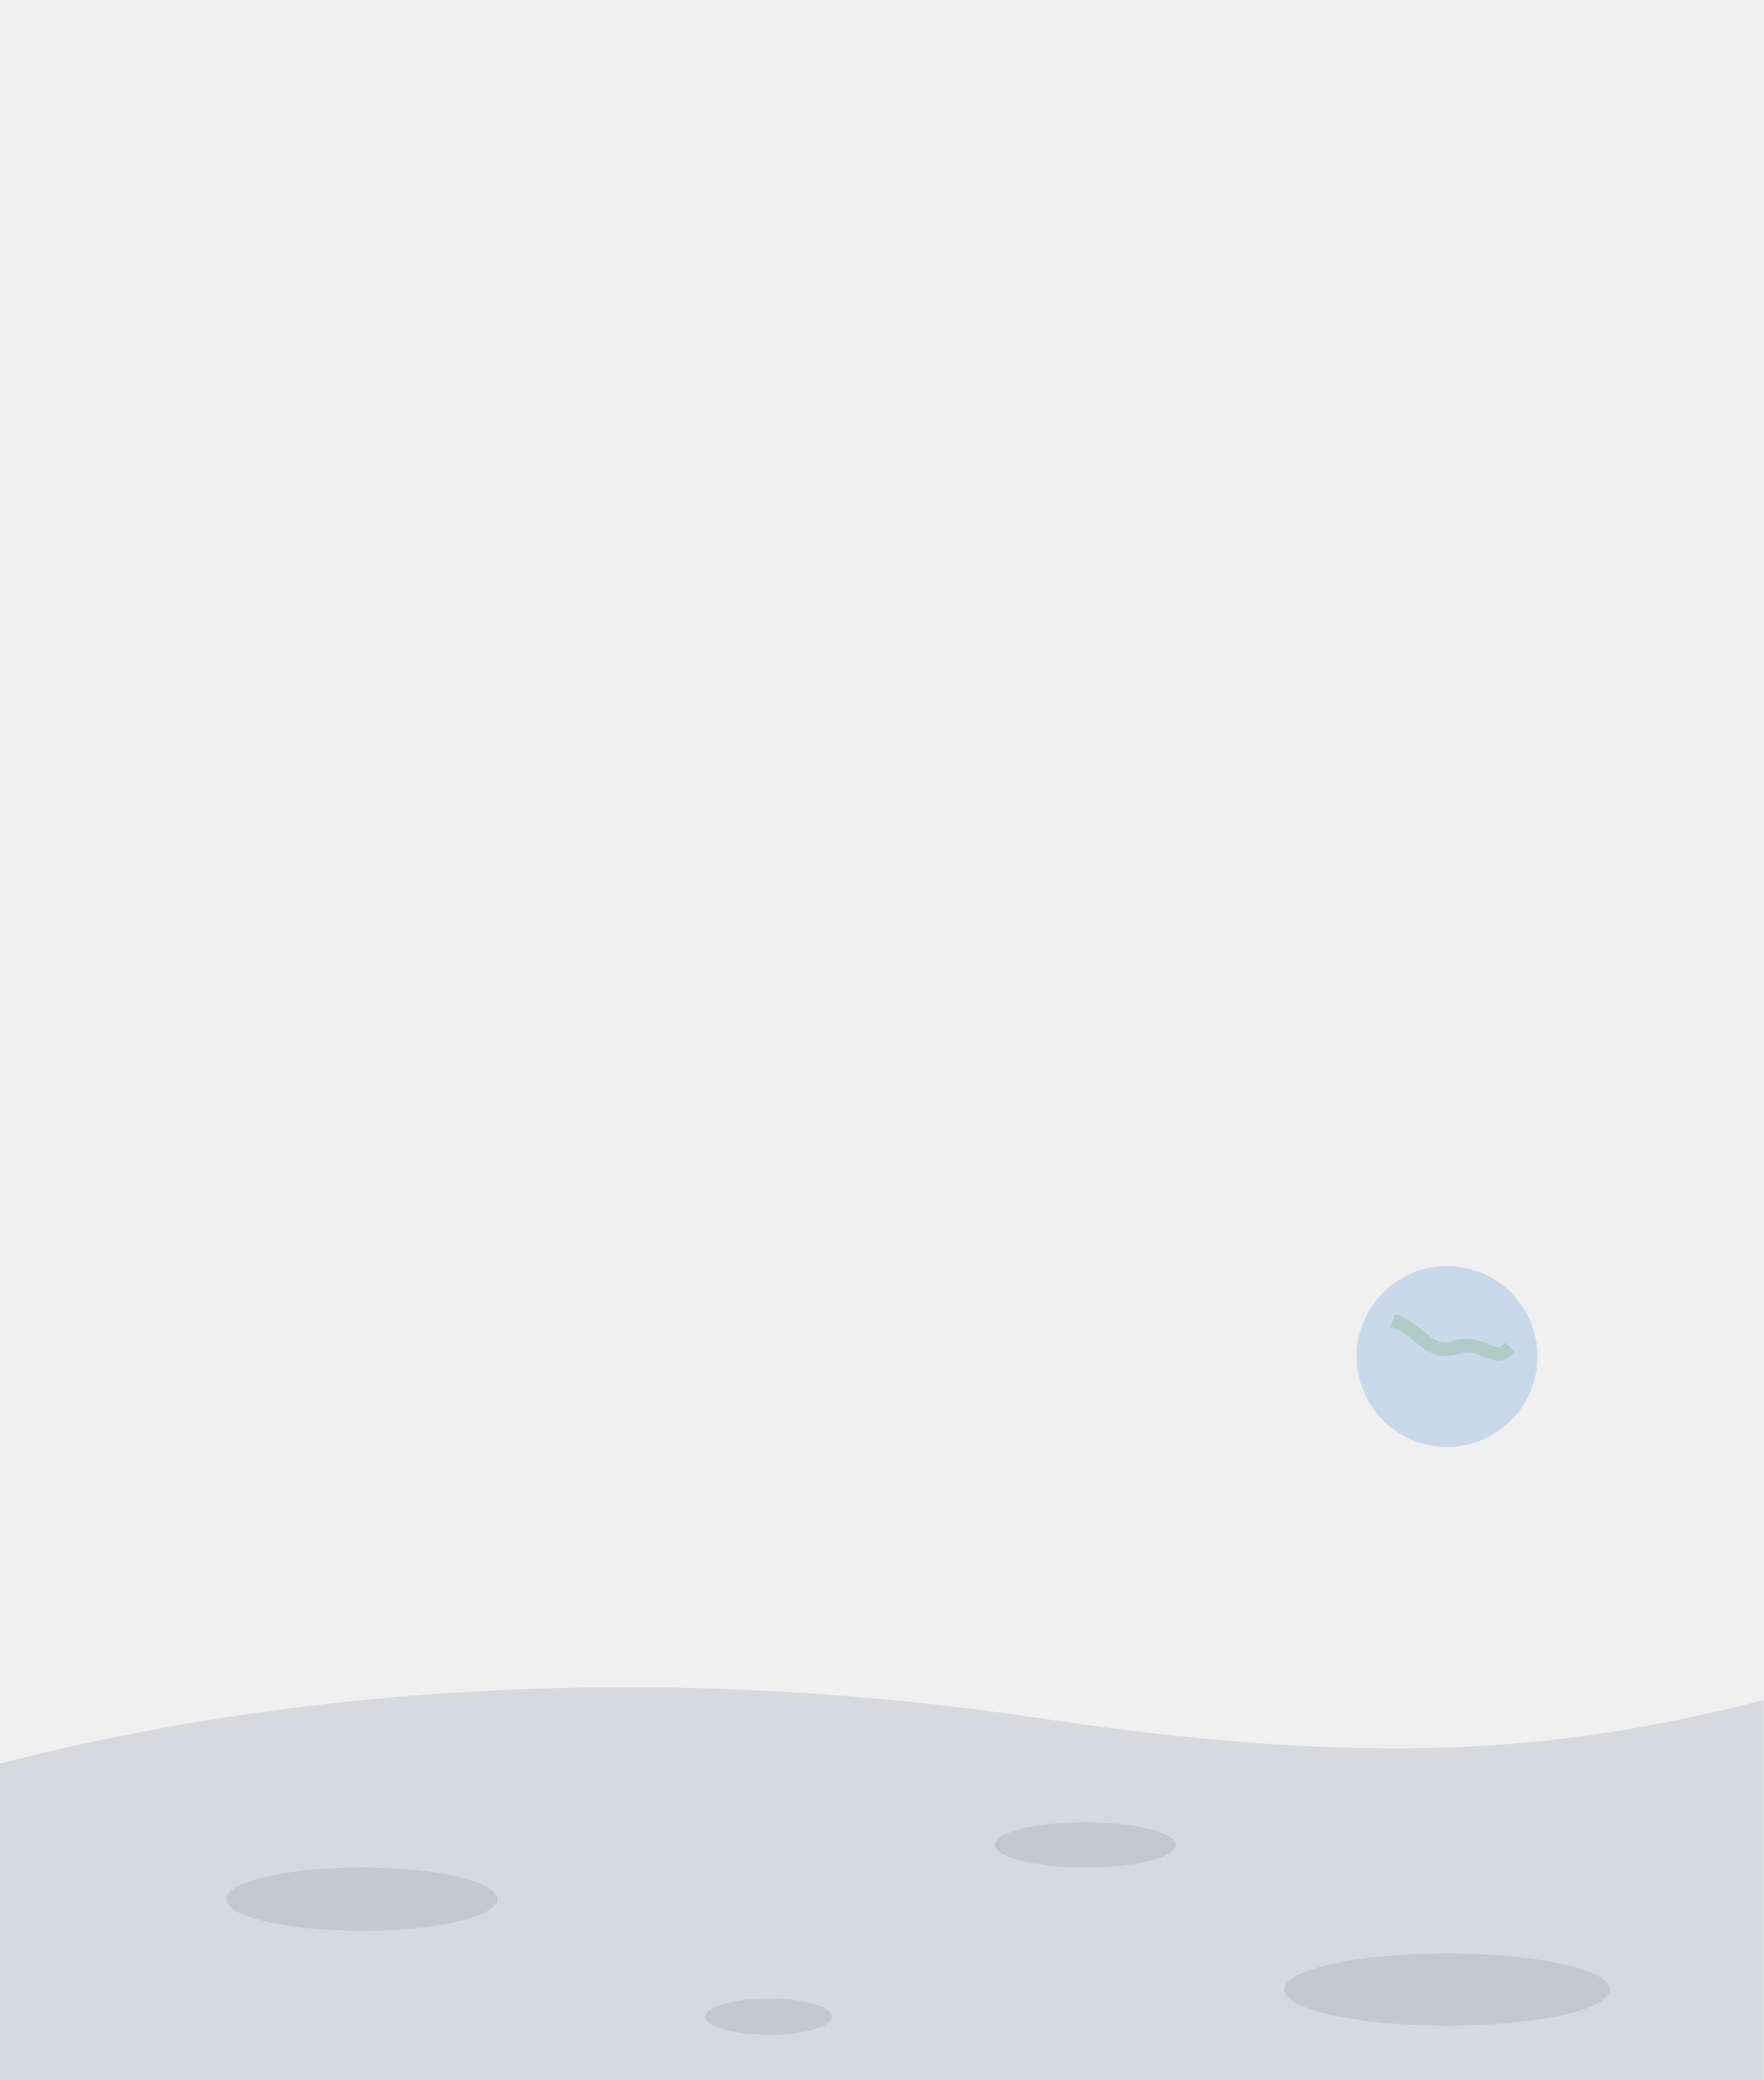
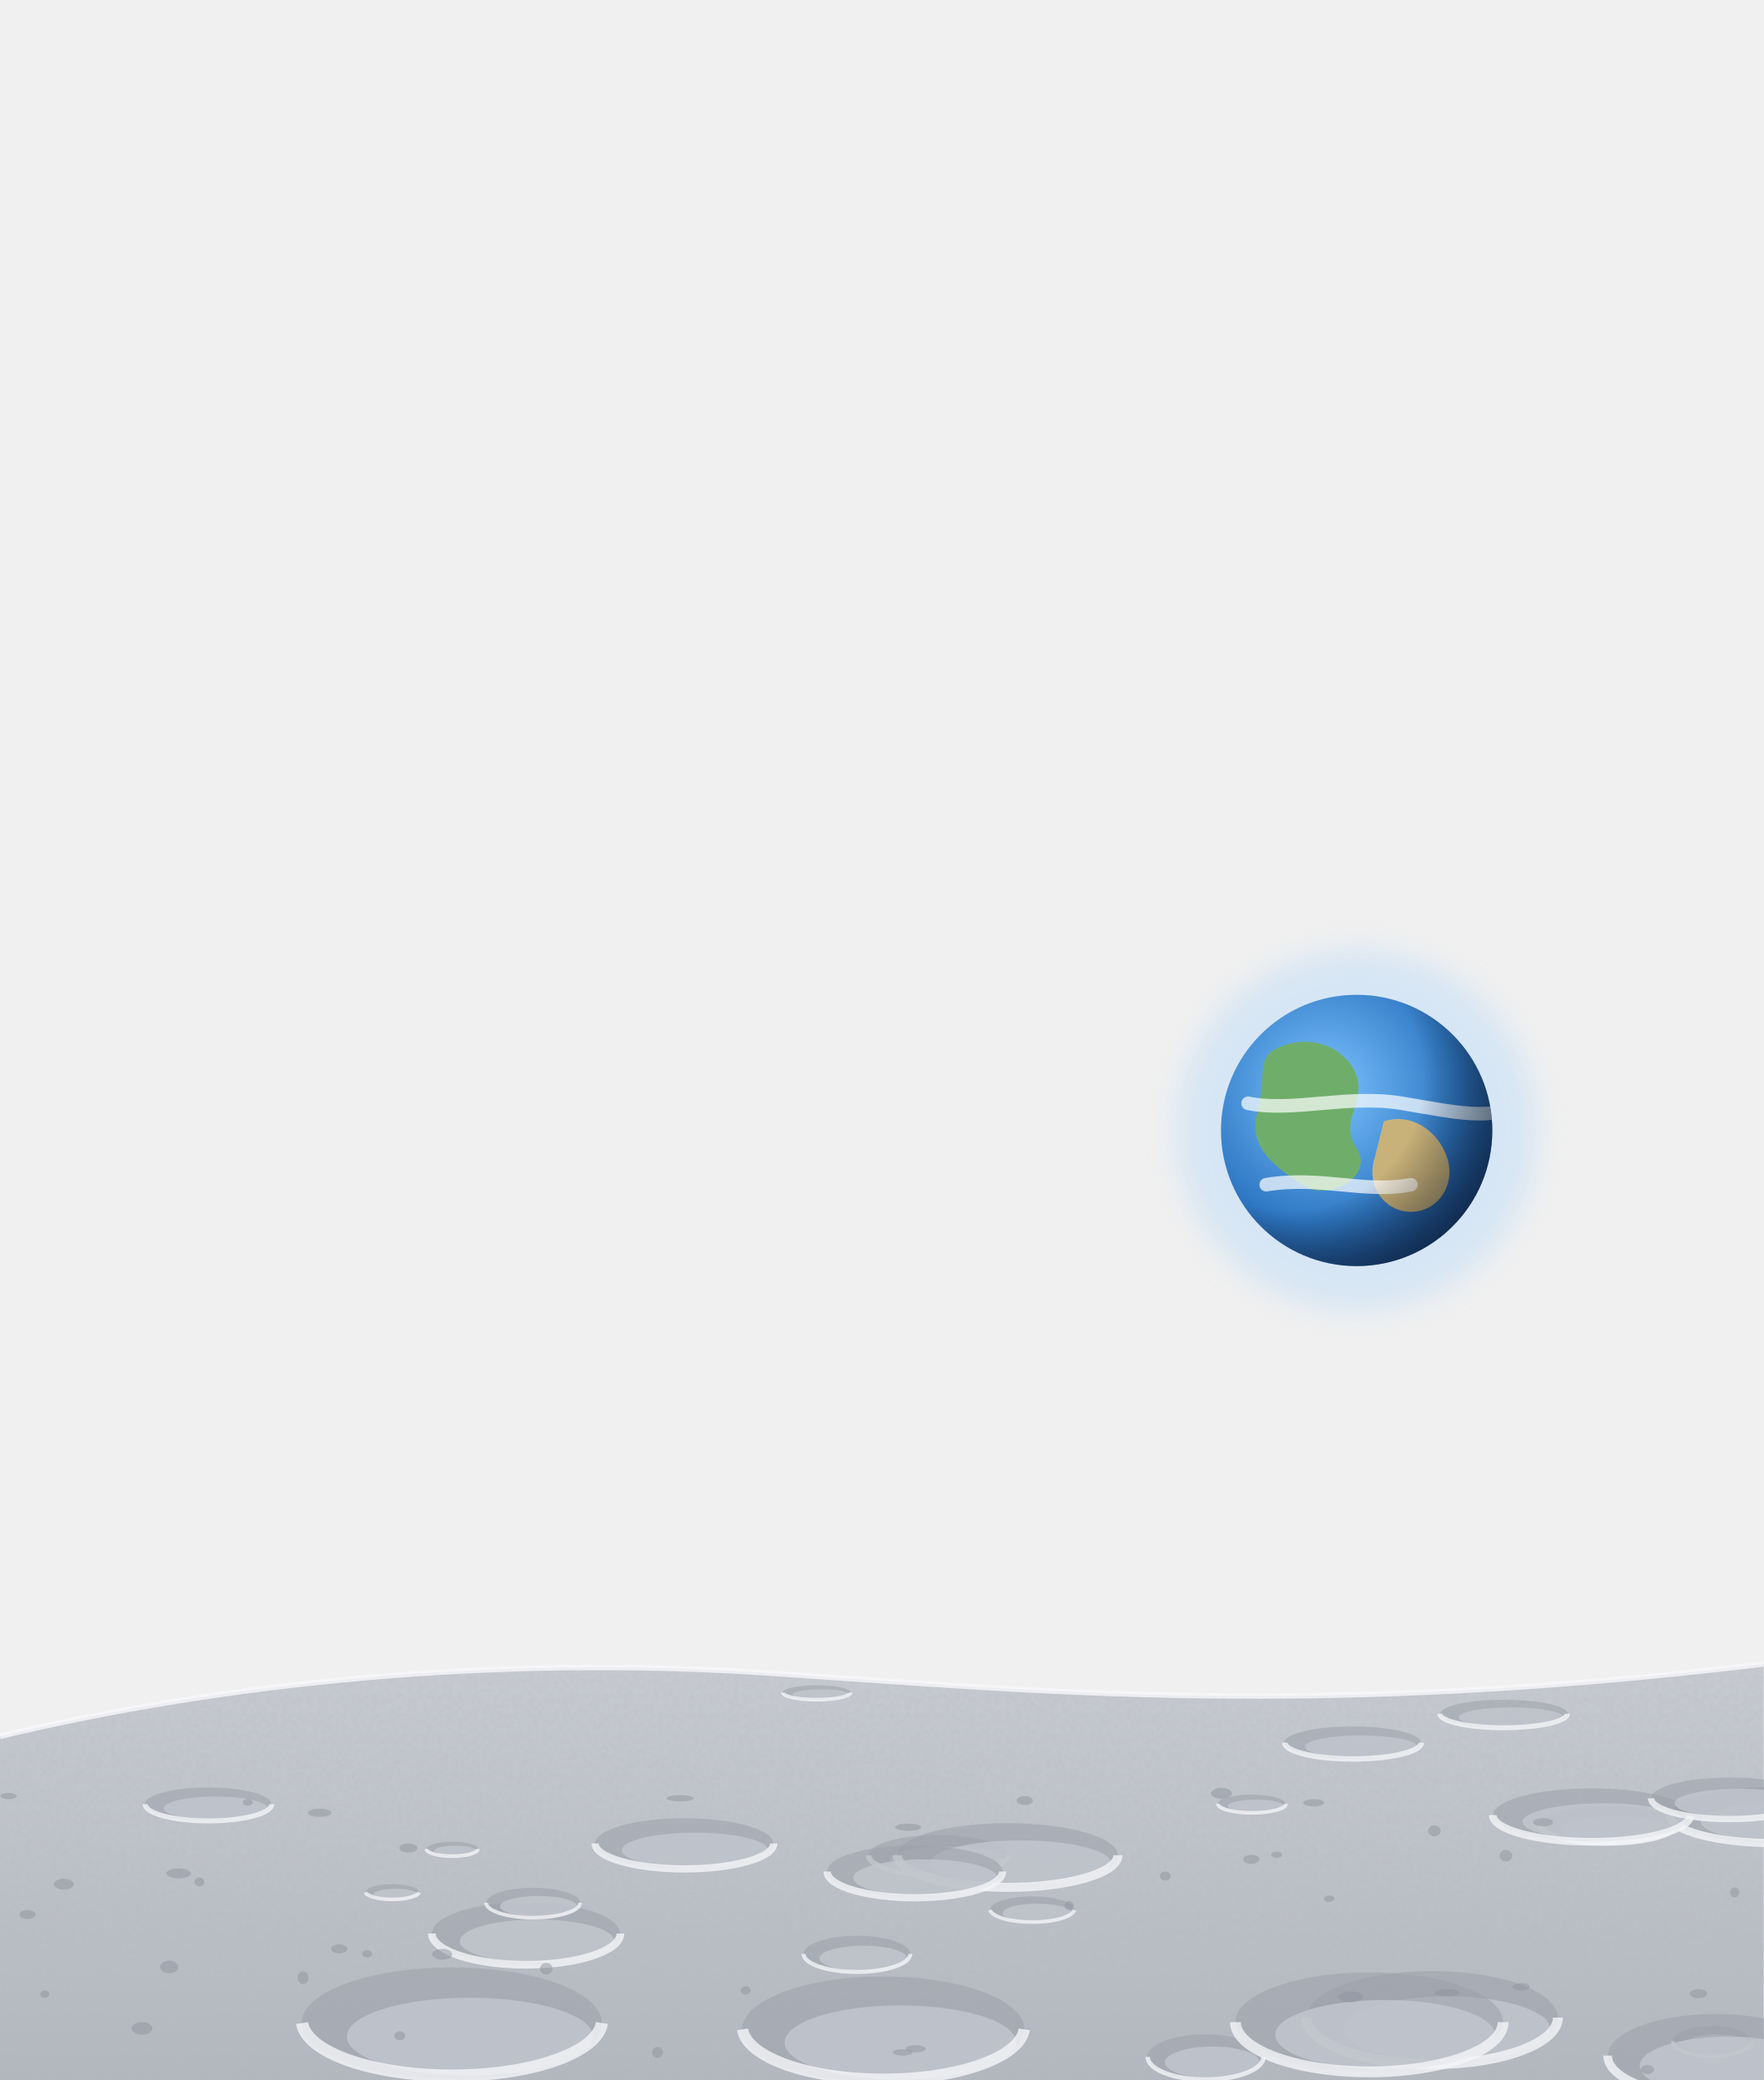
<svg xmlns="http://www.w3.org/2000/svg" viewBox="0 0 390 460">
-   <circle cx="320" cy="300" r="20" fill="#7fb2df" opacity=".35" />
-   <path d="M308 292c6 2 8 8 14 6s8 4 12 0" fill="none" stroke="#7fae8a" stroke-width="3" opacity=".35" />
-   <path fill="#cfd2d8" opacity=".75" d="M0 390c70-18 150-22 230-10s120 6 160-4v84H0z" />
-   <g fill="#b5b9c1" opacity=".55">
-     <ellipse cx="80" cy="420" rx="30" ry="7" />
-     <ellipse cx="240" cy="408" rx="20" ry="5" />
-     <ellipse cx="320" cy="440" rx="36" ry="8" />
-     <ellipse cx="170" cy="446" rx="14" ry="4" />
-   </g>
+   <defs>
+     <filter id="suave" x="-100%" y="-100%" width="300%" height="300%">
+       <feGaussianBlur stdDeviation="3" />
+     </filter>
+     <filter id="polvo">
+       <feTurbulence type="fractalNoise" baseFrequency=".9" numOctaves="2" seed="4" />
+       <feColorMatrix values="0 0 0 0 .45  0 0 0 0 .47  0 0 0 0 .5  0 0 0 .35 0" />
+       <feComposite in2="SourceGraphic" operator="in" />
+     </filter>
+     <linearGradient id="suelo" x1="0" y1="0" x2="0" y2="1">
+       <stop offset="0" stop-color="#c9ccd3" />
+       <stop offset="1" stop-color="#b3b7bf" />
+     </linearGradient>
+     <radialGradient id="mar" cx=".38" cy=".35" r=".7">
+       <stop offset="0" stop-color="#7cc4ff" />
+       <stop offset=".7" stop-color="#2f78c4" />
+       <stop offset="1" stop-color="#1d4f8f" />
+     </radialGradient>
+     <radialGradient id="noche" cx=".25" cy=".3" r=".9">
+       <stop offset=".55" stop-color="#000" stop-opacity="0" />
+       <stop offset="1" stop-color="#0b1a33" stop-opacity=".75" />
+     </radialGradient>
+     <clipPath id="tierra">
+       <circle cx="300" cy="250" r="30" />
+     </clipPath>
+   </defs>
+   <circle cx="300" cy="250" r="40" fill="#8cc8ff" opacity=".25" filter="url(#suave)" />
+   <g clip-path="url(#tierra)">
+     <circle cx="300" cy="250" r="30" fill="url(#mar)" />
+     <path d="M282 232c8-4 16 0 18 6s-4 10 0 16-6 12-12 8-12-8-10-16 0-12 4-14z" fill="#6fae6a" />
+     <path d="M306 248c6-2 12 2 14 8s-2 12-8 12-10-6-8-12z" fill="#c9b27a" />
+     <path d="M276 244c10 2 22-2 34 0s20 4 26 0M280 262c12-2 22 2 32 0" fill="none" stroke="#fff" stroke-width="3" stroke-linecap="round" opacity=".7" />
+     <circle cx="300" cy="250" r="30" fill="url(#noche)" />
+   </g>
+   <path fill="url(#suelo)" d="M0 384c50-12 110-18 170-14s120 10 220-2v92H0z" />
+   <path fill="url(#suelo)" filter="url(#polvo)" d="M0 384c50-12 110-18 170-14s120 10 220-2v92H0z" />
+   <path fill="none" stroke="#f7f8fa" stroke-width="1.2" opacity=".8" d="M0 384c50-12 110-18 170-14s120 10 220-2" />
+   <g>
+     <ellipse cx="378.6" cy="451.4" rx="8.7" ry="3.3" fill="#9aa0aa" opacity=".55" />
+     <ellipse cx="379.7" cy="452.2" rx="7.2" ry="2.3" fill="#c3c7ce" opacity=".8" />
+     <path d="M369.9 451.4a8.7 3.3 0 0 0 17.5 0" fill="none" stroke="#f4f5f7" stroke-width="0.8" opacity=".8" />
+   </g>
+   <g>
+     <ellipse cx="332.6" cy="379.0" rx="14.1" ry="3.1" fill="#9aa0aa" opacity=".55" />
+     <ellipse cx="334.2" cy="379.8" rx="11.6" ry="2.2" fill="#c3c7ce" opacity=".8" />
+     <path d="M318.4 379.0a14.1 3.1 0 0 0 28.2 0" fill="none" stroke="#f4f5f7" stroke-width="1.1" opacity=".8" />
+   </g>
+   <g>
+     <ellipse cx="116.3" cy="427.6" rx="20.8" ry="6.9" fill="#9aa0aa" opacity=".55" />
+     <ellipse cx="118.8" cy="429.3" rx="17.1" ry="4.8" fill="#c3c7ce" opacity=".8" />
+     <path d="M95.5 427.6a20.8 6.9 0 0 0 41.7 0" fill="none" stroke="#f4f5f7" stroke-width="1.7" opacity=".8" />
+   </g>
+   <g>
+     <ellipse cx="228.3" cy="422.4" rx="9.4" ry="3.0" fill="#9aa0aa" opacity=".55" />
+     <ellipse cx="229.4" cy="423.1" rx="7.7" ry="2.1" fill="#c3c7ce" opacity=".8" />
+     <path d="M218.9 422.4a9.4 3.0 0 0 0 18.7 0" fill="none" stroke="#f4f5f7" stroke-width="0.8" opacity=".8" />
+   </g>
+   <g>
+     <ellipse cx="151.3" cy="407.7" rx="19.7" ry="5.6" fill="#9aa0aa" opacity=".55" />
+     <ellipse cx="153.7" cy="409.2" rx="16.2" ry="3.9" fill="#c3c7ce" opacity=".8" />
+     <path d="M131.6 407.7a19.7 5.6 0 0 0 39.5 0" fill="none" stroke="#f4f5f7" stroke-width="1.6" opacity=".8" />
+   </g>
+   <g>
+     <ellipse cx="379.3" cy="454.6" rx="23.7" ry="9.2" fill="#9aa0aa" opacity=".55" />
+     <ellipse cx="382.1" cy="456.9" rx="19.5" ry="6.5" fill="#c3c7ce" opacity=".8" />
+     <path d="M355.5 454.6a23.7 9.2 0 0 0 47.5 0" fill="none" stroke="#f4f5f7" stroke-width="1.9" opacity=".8" />
+   </g>
+   <g>
+     <ellipse cx="100.0" cy="408.9" rx="5.7" ry="1.6" fill="#9aa0aa" opacity=".55" />
+     <ellipse cx="100.7" cy="409.3" rx="4.7" ry="1.1" fill="#c3c7ce" opacity=".8" />
+     <path d="M94.3 408.9a5.7 1.6 0 0 0 11.4 0" fill="none" stroke="#f4f5f7" stroke-width="0.8" opacity=".8" />
+   </g>
+   <g>
+     <ellipse cx="180.6" cy="374.3" rx="7.5" ry="1.6" fill="#9aa0aa" opacity=".55" />
+     <ellipse cx="181.5" cy="374.7" rx="6.2" ry="1.1" fill="#c3c7ce" opacity=".8" />
+     <path d="M173.1 374.3a7.5 1.6 0 0 0 15.0 0" fill="none" stroke="#f4f5f7" stroke-width="0.8" opacity=".8" />
+   </g>
+   <g>
+     <ellipse cx="355.6" cy="403.5" rx="15.0" ry="4.1" fill="#9aa0aa" opacity=".55" />
+     <ellipse cx="357.4" cy="404.6" rx="12.3" ry="2.9" fill="#c3c7ce" opacity=".8" />
+     <path d="M340.6 403.5a15.0 4.1 0 0 0 30.0 0" fill="none" stroke="#f4f5f7" stroke-width="1.2" opacity=".8" />
+   </g>
+   <g>
+     <ellipse cx="86.8" cy="418.5" rx="6.0" ry="1.8" fill="#9aa0aa" opacity=".55" />
+     <ellipse cx="87.5" cy="419.0" rx="4.9" ry="1.3" fill="#c3c7ce" opacity=".8" />
+     <path d="M80.8 418.5a6.0 1.8 0 0 0 11.9 0" fill="none" stroke="#f4f5f7" stroke-width="0.8" opacity=".8" />
+   </g>
+   <g>
+     <ellipse cx="46.0" cy="399.0" rx="14.0" ry="3.7" fill="#9aa0aa" opacity=".55" />
+     <ellipse cx="47.7" cy="399.9" rx="11.5" ry="2.6" fill="#c3c7ce" opacity=".8" />
+     <path d="M32.1 399.0a14.0 3.7 0 0 0 28.0 0" fill="none" stroke="#f4f5f7" stroke-width="1.1" opacity=".8" />
+   </g>
+   <g>
+     <ellipse cx="266.5" cy="454.9" rx="12.8" ry="5.0" fill="#9aa0aa" opacity=".55" />
+     <ellipse cx="268.1" cy="456.1" rx="10.5" ry="3.5" fill="#c3c7ce" opacity=".8" />
+     <path d="M253.8 454.9a12.8 5.0 0 0 0 25.6 0" fill="none" stroke="#f4f5f7" stroke-width="1.0" opacity=".8" />
+   </g>
+   <g>
+     <ellipse cx="316.7" cy="446.2" rx="27.8" ry="10.3" fill="#9aa0aa" opacity=".55" />
+     <ellipse cx="320.0" cy="448.7" rx="22.8" ry="7.2" fill="#c3c7ce" opacity=".8" />
+     <path d="M288.9 446.2a27.8 10.3 0 0 0 55.6 0" fill="none" stroke="#f4f5f7" stroke-width="2.2" opacity=".8" />
+   </g>
+   <g>
+     <ellipse cx="302.8" cy="447.2" rx="29.6" ry="11.0" fill="#9aa0aa" opacity=".55" />
+     <ellipse cx="306.3" cy="450.0" rx="24.3" ry="7.7" fill="#c3c7ce" opacity=".8" />
+     <path d="M273.2 447.2a29.6 11.0 0 0 0 59.2 0" fill="none" stroke="#f4f5f7" stroke-width="2.4" opacity=".8" />
+   </g>
+   <g>
+     <ellipse cx="392.2" cy="401.4" rx="23.0" ry="6.2" fill="#9aa0aa" opacity=".55" />
+     <ellipse cx="395.0" cy="402.9" rx="18.9" ry="4.4" fill="#c3c7ce" opacity=".8" />
+     <path d="M369.2 401.4a23.0 6.2 0 0 0 46.0 0" fill="none" stroke="#f4f5f7" stroke-width="1.8" opacity=".8" />
+   </g>
+   <g>
+     <ellipse cx="299.1" cy="385.4" rx="15.1" ry="3.6" fill="#9aa0aa" opacity=".55" />
+     <ellipse cx="301.0" cy="386.3" rx="12.4" ry="2.5" fill="#c3c7ce" opacity=".8" />
+     <path d="M284.1 385.4a15.1 3.6 0 0 0 30.2 0" fill="none" stroke="#f4f5f7" stroke-width="1.2" opacity=".8" />
+   </g>
+   <g>
+     <ellipse cx="207.4" cy="410.3" rx="15.3" ry="4.5" fill="#9aa0aa" opacity=".55" />
+     <ellipse cx="209.3" cy="411.4" rx="12.6" ry="3.1" fill="#c3c7ce" opacity=".8" />
+     <path d="M192.1 410.3a15.3 4.5 0 0 0 30.7 0" fill="none" stroke="#f4f5f7" stroke-width="1.2" opacity=".8" />
+   </g>
+   <g>
+     <ellipse cx="195.3" cy="448.8" rx="31.2" ry="11.7" fill="#9aa0aa" opacity=".55" />
+     <ellipse cx="199.1" cy="451.7" rx="25.6" ry="8.2" fill="#c3c7ce" opacity=".8" />
+     <path d="M164.2 448.8a31.2 11.7 0 0 0 62.3 0" fill="none" stroke="#f4f5f7" stroke-width="2.5" opacity=".8" />
+   </g>
+   <g>
+     <ellipse cx="352.0" cy="401.4" rx="21.8" ry="5.9" fill="#9aa0aa" opacity=".55" />
+     <ellipse cx="354.6" cy="402.9" rx="17.9" ry="4.1" fill="#c3c7ce" opacity=".8" />
+     <path d="M330.1 401.4a21.8 5.9 0 0 0 43.7 0" fill="none" stroke="#f4f5f7" stroke-width="1.7" opacity=".8" />
+   </g>
+   <g>
+     <ellipse cx="222.8" cy="410.3" rx="24.4" ry="7.1" fill="#9aa0aa" opacity=".55" />
+     <ellipse cx="225.7" cy="412.0" rx="20.0" ry="5.0" fill="#c3c7ce" opacity=".8" />
+     <path d="M198.4 410.3a24.4 7.1 0 0 0 48.8 0" fill="none" stroke="#f4f5f7" stroke-width="2.0" opacity=".8" />
+   </g>
+   <g>
+     <ellipse cx="189.5" cy="432.1" rx="11.8" ry="4.0" fill="#9aa0aa" opacity=".55" />
+     <ellipse cx="190.9" cy="433.1" rx="9.7" ry="2.8" fill="#c3c7ce" opacity=".8" />
+     <path d="M177.7 432.1a11.8 4.0 0 0 0 23.6 0" fill="none" stroke="#f4f5f7" stroke-width="0.9" opacity=".8" />
+   </g>
+   <g>
+     <ellipse cx="276.8" cy="398.9" rx="7.5" ry="2.0" fill="#9aa0aa" opacity=".55" />
+     <ellipse cx="277.7" cy="399.4" rx="6.2" ry="1.4" fill="#c3c7ce" opacity=".8" />
+     <path d="M269.3 398.9a7.5 2.0 0 0 0 15.1 0" fill="none" stroke="#f4f5f7" stroke-width="0.8" opacity=".8" />
+   </g>
+   <g>
+     <ellipse cx="99.9" cy="447.4" rx="33.2" ry="12.3" fill="#9aa0aa" opacity=".55" />
+     <ellipse cx="103.9" cy="450.4" rx="27.2" ry="8.6" fill="#c3c7ce" opacity=".8" />
+     <path d="M66.8 447.4a33.2 12.3 0 0 0 66.3 0" fill="none" stroke="#f4f5f7" stroke-width="2.7" opacity=".8" />
+   </g>
+   <g>
+     <ellipse cx="382.5" cy="397.7" rx="17.4" ry="4.6" fill="#9aa0aa" opacity=".55" />
+     <ellipse cx="384.6" cy="398.8" rx="14.3" ry="3.2" fill="#c3c7ce" opacity=".8" />
+     <path d="M365.1 397.7a17.4 4.6 0 0 0 34.8 0" fill="none" stroke="#f4f5f7" stroke-width="1.4" opacity=".8" />
+   </g>
+   <g>
+     <ellipse cx="202.3" cy="413.9" rx="19.4" ry="5.8" fill="#9aa0aa" opacity=".55" />
+     <ellipse cx="204.6" cy="415.3" rx="15.9" ry="4.1" fill="#c3c7ce" opacity=".8" />
+     <path d="M182.9 413.9a19.4 5.8 0 0 0 38.8 0" fill="none" stroke="#f4f5f7" stroke-width="1.6" opacity=".8" />
+   </g>
+   <g>
+     <ellipse cx="117.9" cy="420.8" rx="10.4" ry="3.3" fill="#9aa0aa" opacity=".55" />
+     <ellipse cx="119.1" cy="421.6" rx="8.5" ry="2.3" fill="#c3c7ce" opacity=".8" />
+     <path d="M107.5 420.8a10.4 3.3 0 0 0 20.8 0" fill="none" stroke="#f4f5f7" stroke-width="0.8" opacity=".8" />
+   </g>
+   <ellipse cx="199.6" cy="453.9" rx="2.2" ry="0.7" fill="#8d939d" opacity=".5" />
+   <ellipse cx="320.0" cy="440.7" rx="2.8" ry="0.8" fill="#8d939d" opacity=".5" />
+   <ellipse cx="290.5" cy="398.7" rx="2.3" ry="0.8" fill="#8d939d" opacity=".5" />
+   <ellipse cx="88.4" cy="450.2" rx="1.2" ry="1.0" fill="#8d939d" opacity=".5" />
+   <ellipse cx="333.0" cy="410.4" rx="1.4" ry="1.3" fill="#8d939d" opacity=".5" />
+   <ellipse cx="164.9" cy="440.2" rx="1.1" ry="0.9" fill="#8d939d" opacity=".5" />
+   <ellipse cx="67.0" cy="437.4" rx="1.2" ry="1.4" fill="#8d939d" opacity=".5" />
+   <ellipse cx="9.9" cy="441.0" rx="1.0" ry="0.8" fill="#8d939d" opacity=".5" />
+   <ellipse cx="317.2" cy="404.9" rx="1.4" ry="1.2" fill="#8d939d" opacity=".5" />
+   <ellipse cx="150.4" cy="397.7" rx="3.0" ry="0.7" fill="#8d939d" opacity=".5" />
+   <ellipse cx="14.1" cy="416.7" rx="2.2" ry="1.2" fill="#8d939d" opacity=".5" />
+   <ellipse cx="44.1" cy="416.2" rx="1.1" ry="1.0" fill="#8d939d" opacity=".5" />
+   <ellipse cx="298.7" cy="441.6" rx="2.8" ry="1.2" fill="#8d939d" opacity=".5" />
+   <ellipse cx="336.4" cy="439.4" rx="1.9" ry="0.8" fill="#8d939d" opacity=".5" />
+   <ellipse cx="257.7" cy="414.9" rx="1.2" ry="1.0" fill="#8d939d" opacity=".5" />
+   <ellipse cx="341.2" cy="403.0" rx="2.2" ry="0.9" fill="#8d939d" opacity=".5" />
+   <ellipse cx="200.8" cy="404.1" rx="2.9" ry="0.8" fill="#8d939d" opacity=".5" />
+   <ellipse cx="236.4" cy="421.4" rx="1.0" ry="1.0" fill="#8d939d" opacity=".5" />
+   <ellipse cx="54.8" cy="398.6" rx="1.1" ry="0.7" fill="#8d939d" opacity=".5" />
+   <ellipse cx="37.4" cy="435.0" rx="2.0" ry="1.4" fill="#8d939d" opacity=".5" />
+   <ellipse cx="364.3" cy="457.7" rx="1.5" ry="1.0" fill="#8d939d" opacity=".5" />
+   <ellipse cx="97.8" cy="432.2" rx="2.2" ry="1.2" fill="#8d939d" opacity=".5" />
+   <ellipse cx="276.7" cy="411.2" rx="1.8" ry="1.0" fill="#8d939d" opacity=".5" />
+   <ellipse cx="1.9" cy="397.2" rx="1.8" ry="0.7" fill="#8d939d" opacity=".5" />
+   <ellipse cx="282.3" cy="410.2" rx="1.2" ry="0.7" fill="#8d939d" opacity=".5" />
+   <ellipse cx="90.3" cy="408.7" rx="2.0" ry="1.0" fill="#8d939d" opacity=".5" />
+   <ellipse cx="120.8" cy="435.4" rx="1.4" ry="1.3" fill="#8d939d" opacity=".5" />
+   <ellipse cx="375.6" cy="440.9" rx="1.9" ry="1.0" fill="#8d939d" opacity=".5" />
+   <ellipse cx="226.6" cy="398.2" rx="1.8" ry="1.0" fill="#8d939d" opacity=".5" />
+   <ellipse cx="70.7" cy="400.9" rx="2.6" ry="0.9" fill="#8d939d" opacity=".5" />
+   <ellipse cx="202.5" cy="453.1" rx="2.2" ry="0.8" fill="#8d939d" opacity=".5" />
+   <ellipse cx="383.6" cy="418.5" rx="1.0" ry="1.1" fill="#8d939d" opacity=".5" />
+   <ellipse cx="39.5" cy="414.3" rx="2.7" ry="1.1" fill="#8d939d" opacity=".5" />
+   <ellipse cx="6.1" cy="423.4" rx="1.8" ry="1.0" fill="#8d939d" opacity=".5" />
+   <ellipse cx="81.2" cy="432.1" rx="1.1" ry="0.8" fill="#8d939d" opacity=".5" />
+   <ellipse cx="145.4" cy="453.9" rx="1.2" ry="1.2" fill="#8d939d" opacity=".5" />
+   <ellipse cx="75.0" cy="431.0" rx="1.8" ry="1.0" fill="#8d939d" opacity=".5" />
+   <ellipse cx="293.9" cy="419.9" rx="1.2" ry="0.7" fill="#8d939d" opacity=".5" />
+   <ellipse cx="31.4" cy="448.6" rx="2.3" ry="1.4" fill="#8d939d" opacity=".5" />
+   <ellipse cx="270.1" cy="396.6" rx="2.3" ry="1.2" fill="#8d939d" opacity=".5" />
</svg>
